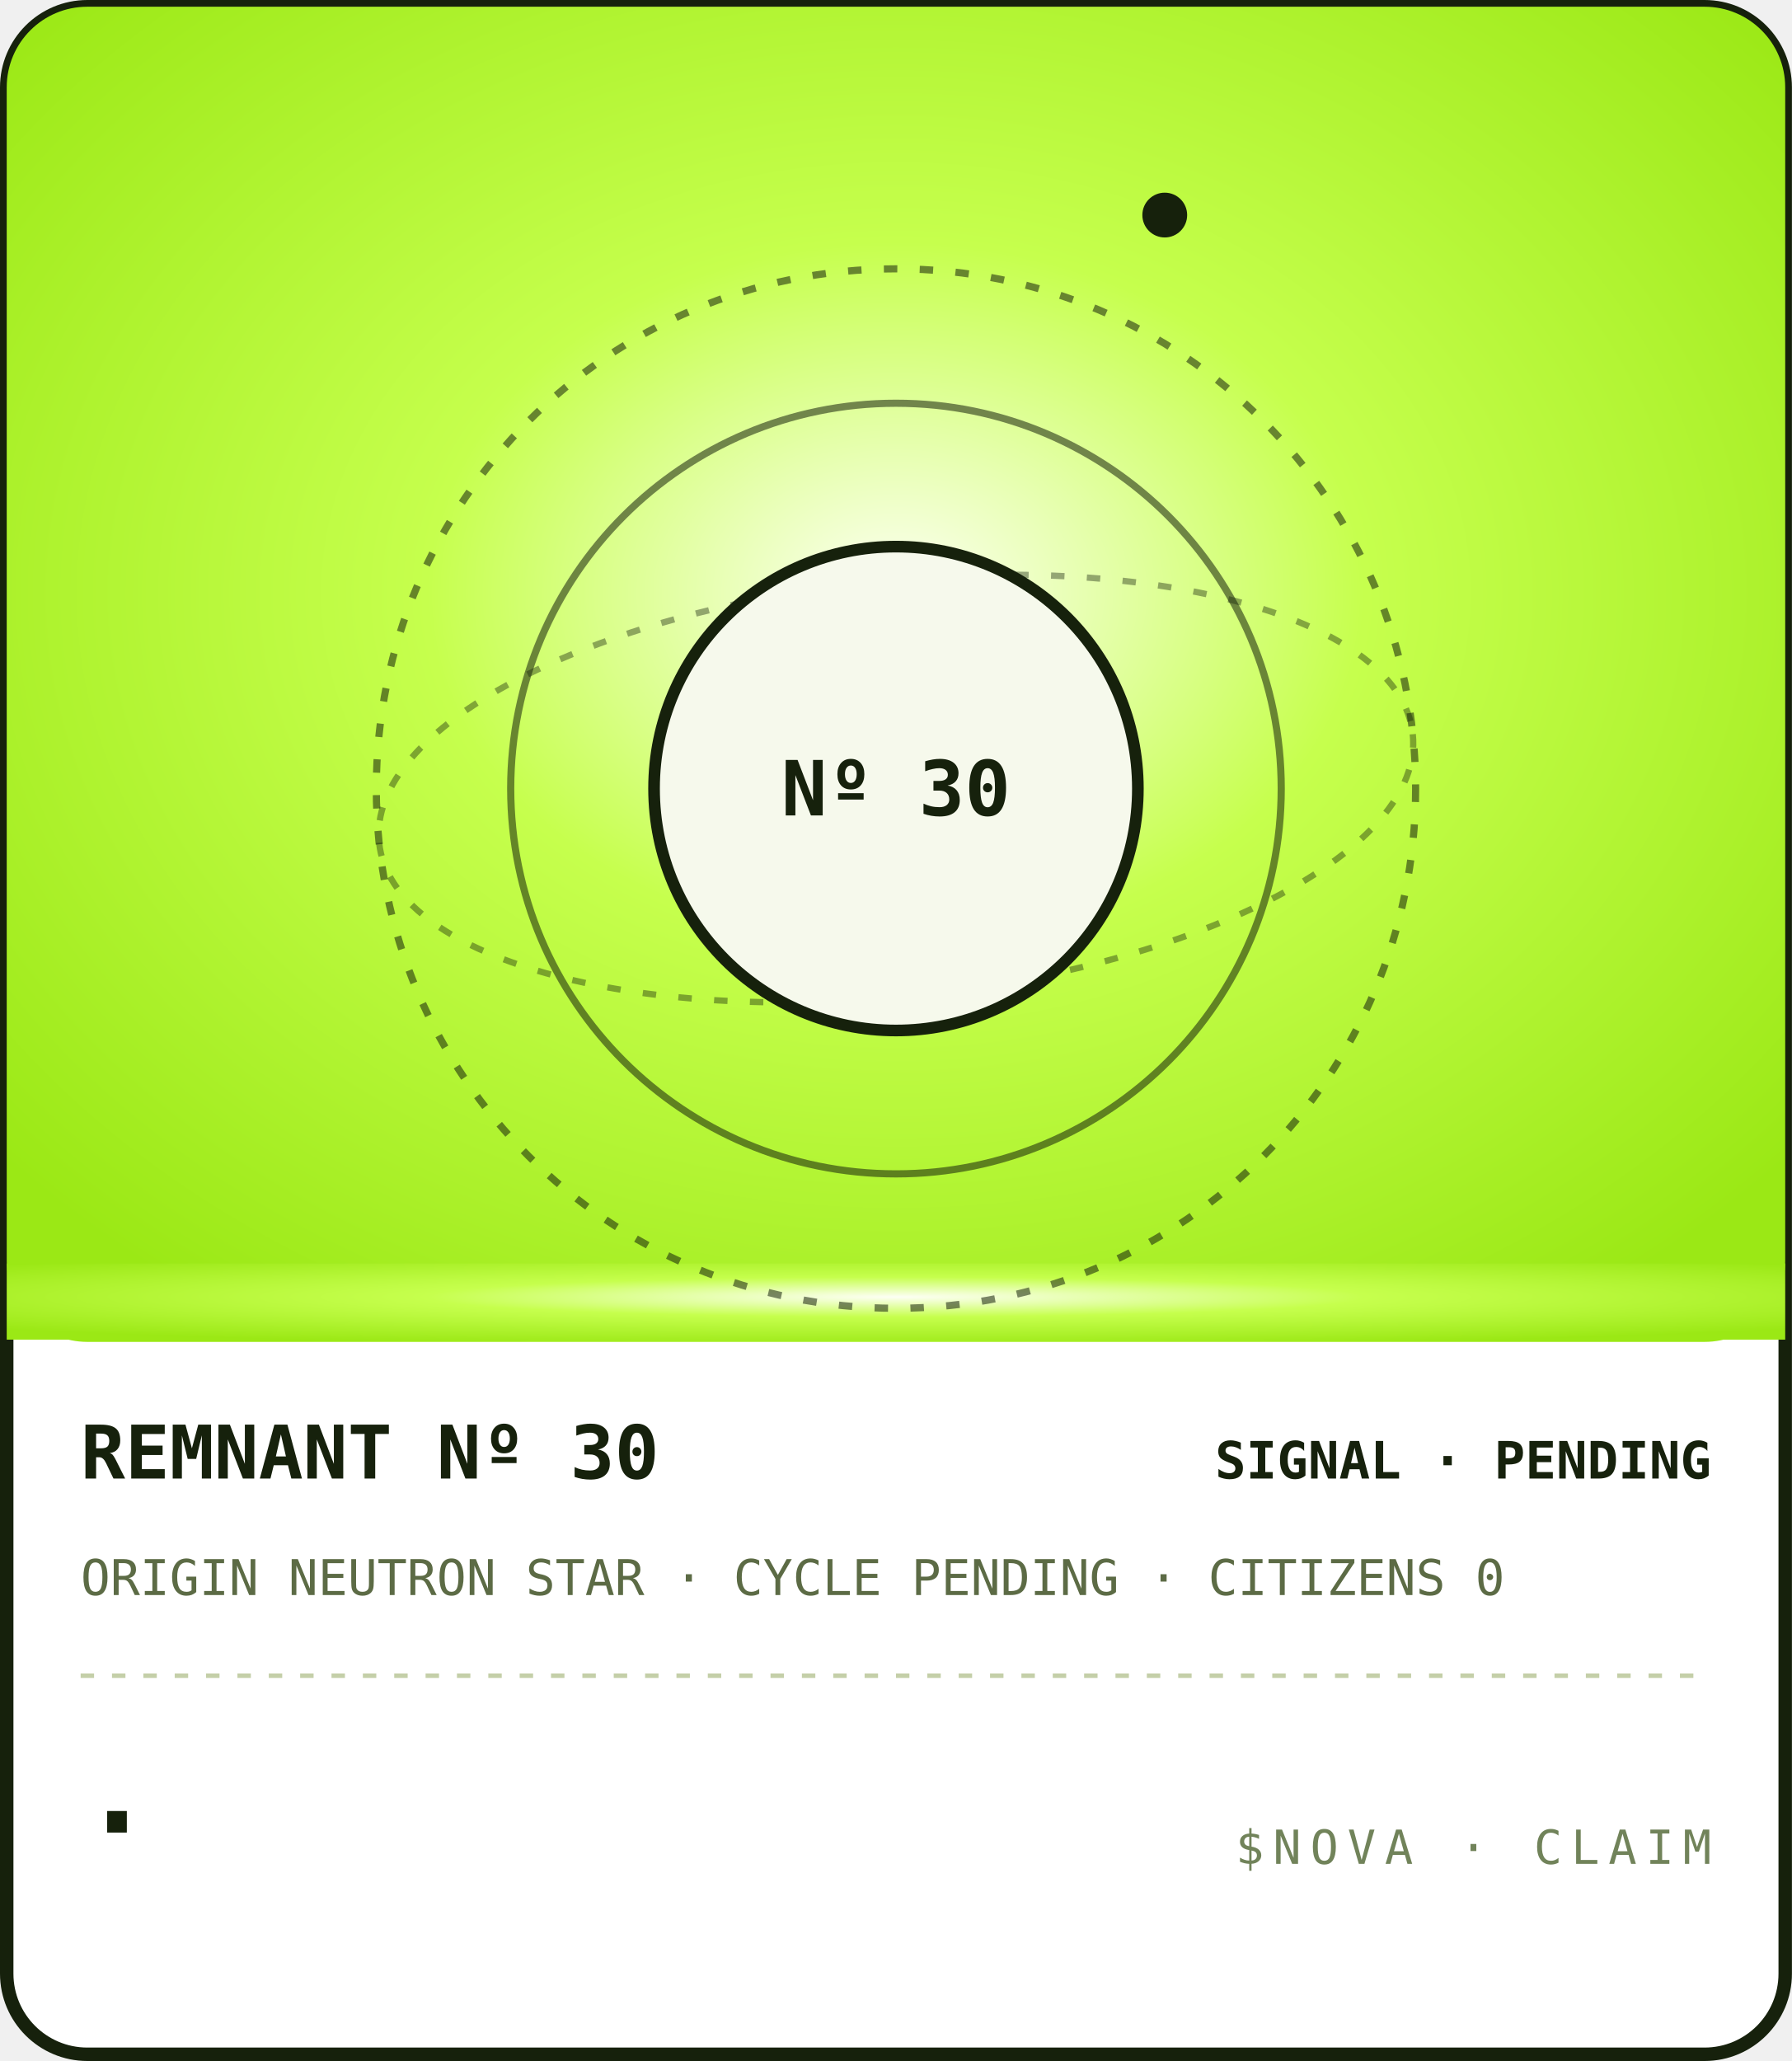
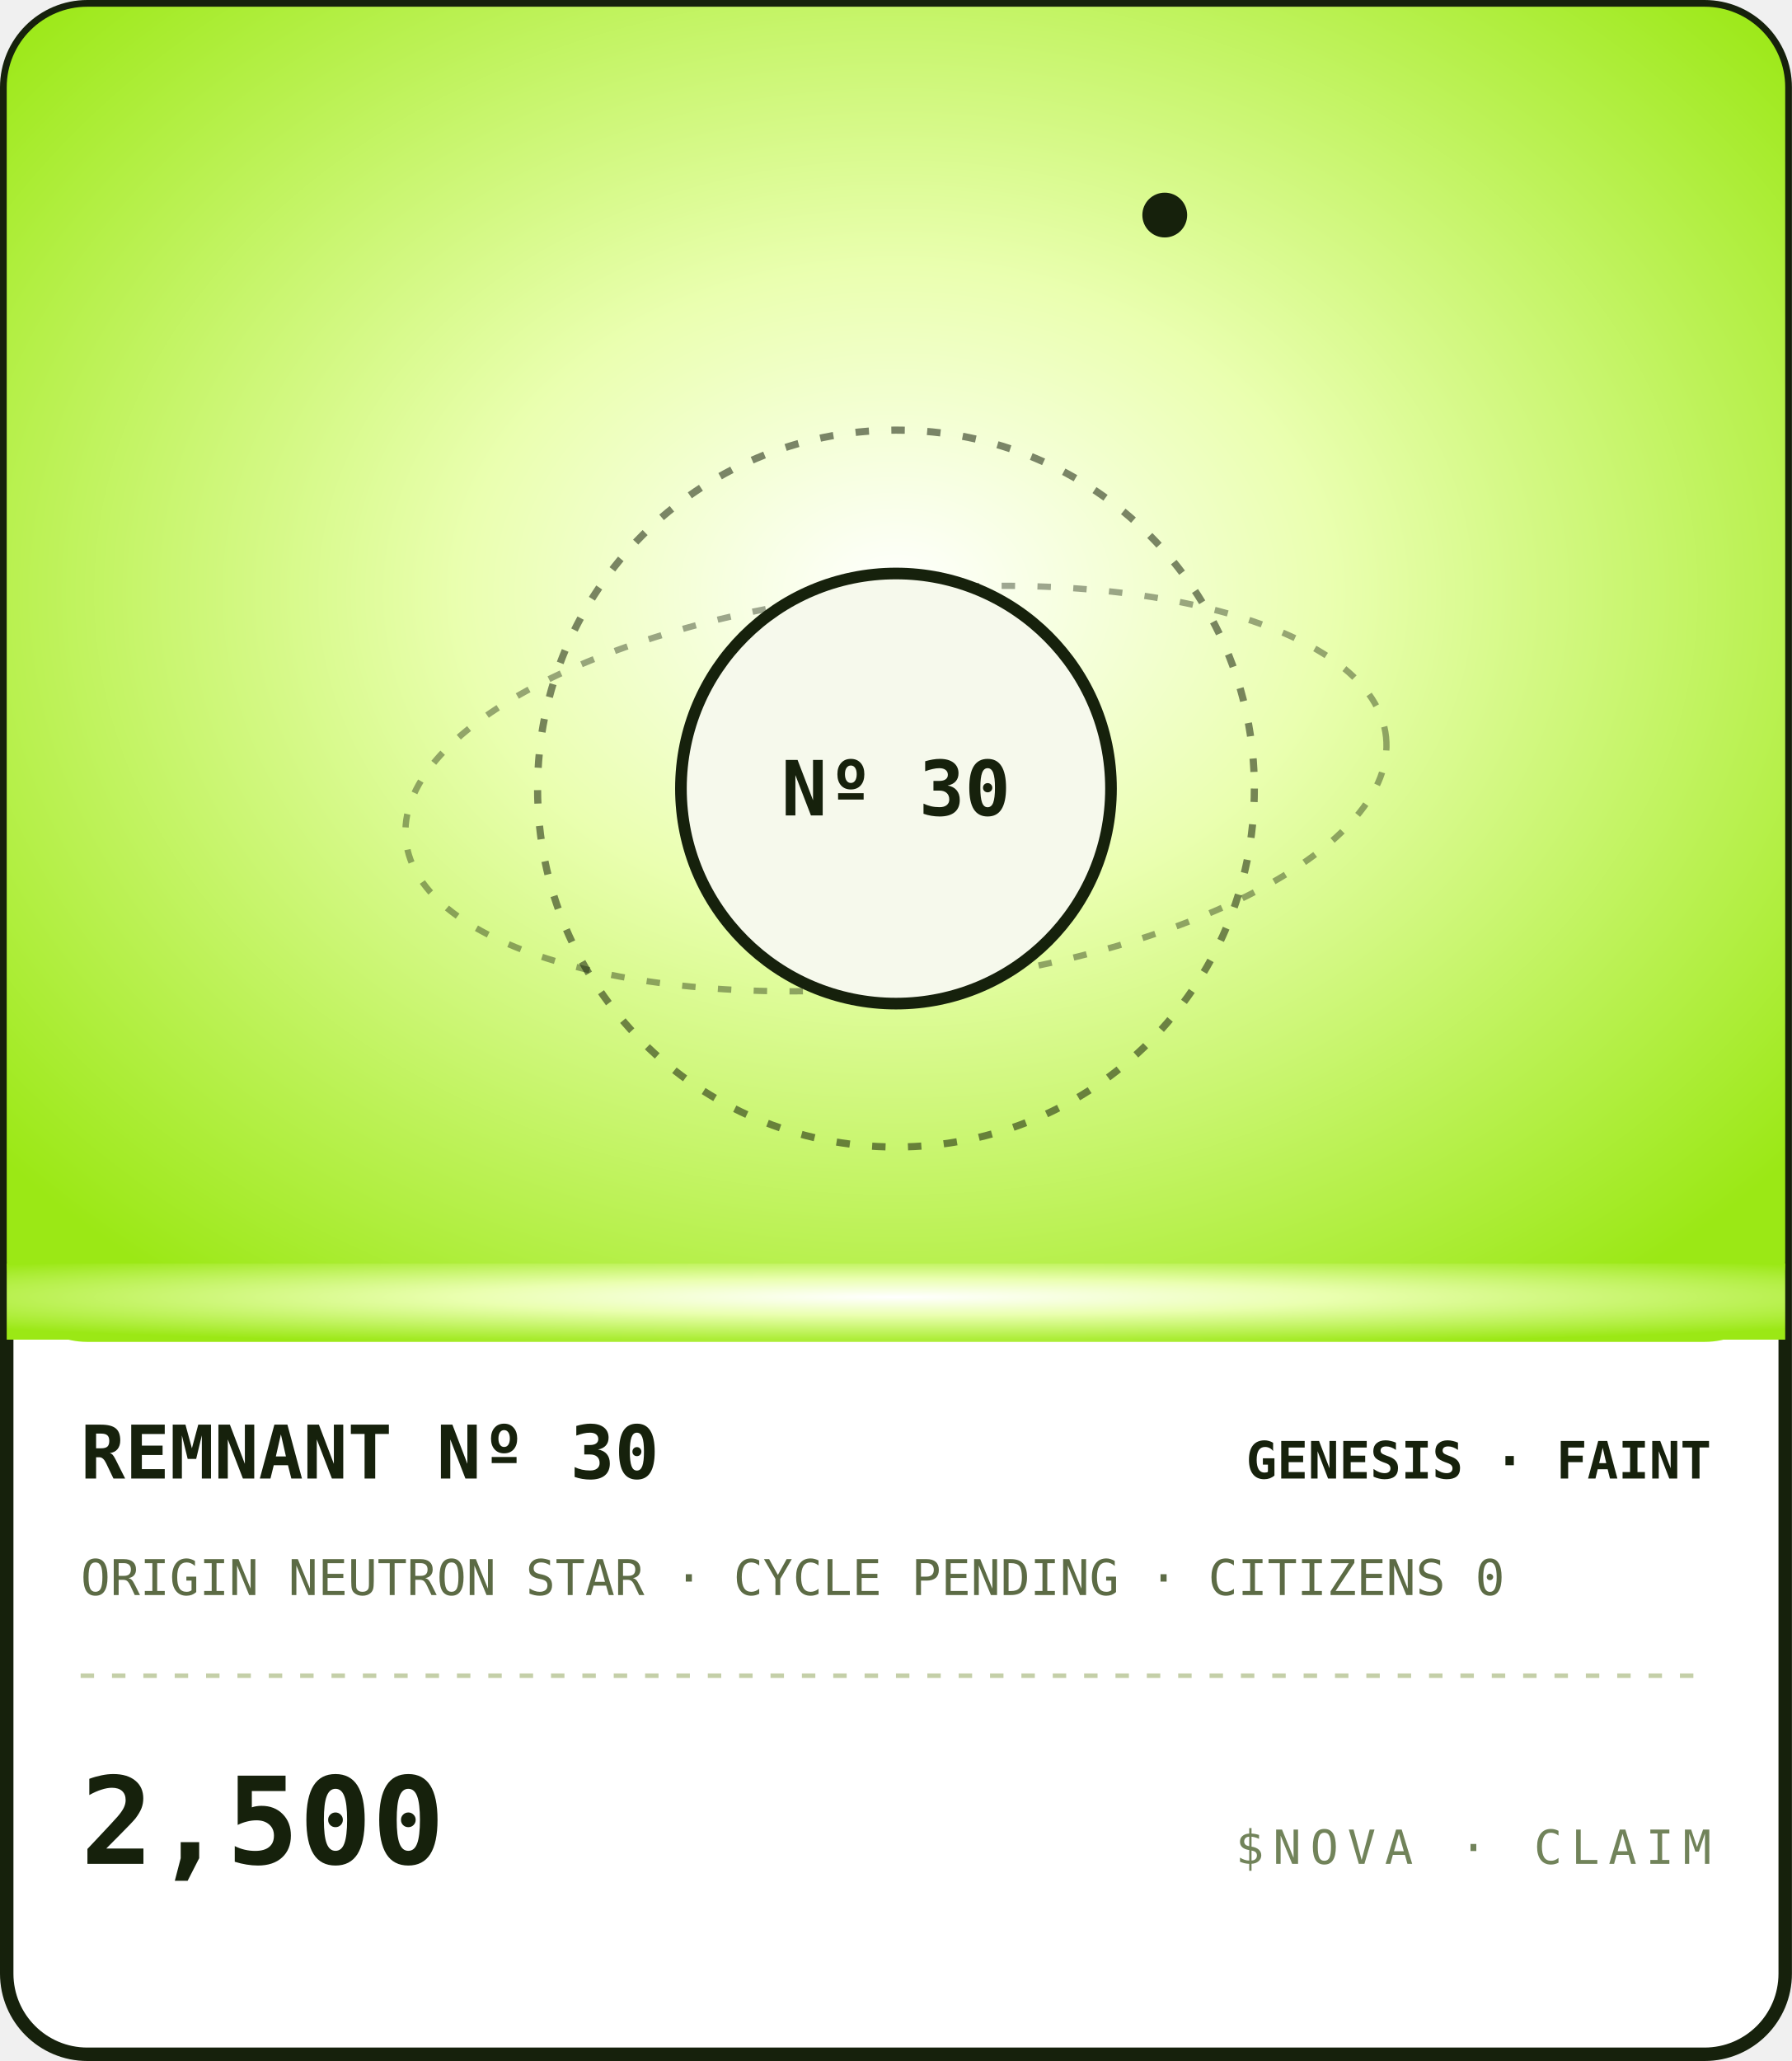
<svg xmlns="http://www.w3.org/2000/svg" viewBox="0 0 400 460" font-family="monospace">
  <defs>
    <radialGradient id="g30" cx="50%" cy="44%" r="65%">
-       <stop offset="0%" stop-color="#fdfff4" />
-       <stop offset="40%" stop-color="#c6ff4d" />
+       <stop offset="0%" stop-color="#ffffff" />
+       <stop offset="37%" stop-color="#eaffb0" />
      <stop offset="100%" stop-color="#9be815" />
    </radialGradient>
  </defs>
  <rect x="1.5" y="1.5" width="397" height="457" rx="18" fill="#ffffff" stroke="#16210c" stroke-width="3" />
  <rect x="1.5" y="1.5" width="397" height="298" rx="18" fill="url(#g30)" />
  <rect x="1.5" y="282" width="397" height="17" fill="url(#g30)" />
-   <circle cx="200" cy="176" r="86" fill="none" stroke="rgba(22,33,12,0.55)" stroke-width="1.6" />
-   <circle cx="200" cy="176" r="116" fill="none" stroke="rgba(22,33,12,0.55)" stroke-width="1.6" stroke-dasharray="3 5" />
-   <ellipse cx="200" cy="176" rx="116" ry="46.4" fill="none" stroke="rgba(22,33,12,0.4)" stroke-width="1.4" stroke-dasharray="3 5" transform="rotate(-6 200 176)" />
+   <circle cx="200" cy="176" r="80" fill="none" stroke="rgba(22,33,12,0.55)" stroke-width="1.6" stroke-dasharray="3 5" />
+   <ellipse cx="200" cy="176" rx="110" ry="44.0" fill="none" stroke="rgba(22,33,12,0.4)" stroke-width="1.4" stroke-dasharray="3 5" transform="rotate(-6 200 176)" />
  <circle cx="260" cy="48" r="5" fill="#16210c" />
-   <circle cx="200" cy="176" r="54" fill="#f6f9ec" stroke="#16210c" stroke-width="2.6" />
+   <circle cx="200" cy="176" r="48" fill="#f6f9ec" stroke="#16210c" stroke-width="2.6" />
  <text x="200" y="182" text-anchor="middle" font-size="17" font-weight="bold" fill="#16210c">Nº 30</text>
  <text x="18" y="330" font-size="16.5" font-weight="bold" fill="#16210c">REMNANT Nº 30</text>
-   <text x="382" y="330" text-anchor="end" font-size="11.5" font-weight="bold" fill="#16210c">SIGNAL · PENDING</text>
+   <text x="382" y="330" text-anchor="end" font-size="11.5" font-weight="bold" fill="#16210c">GENESIS · FAINT</text>
  <text x="18" y="356" font-size="11" fill="#5c6b45">ORIGIN NEUTRON STAR · CYCLE PENDING · CITIZENS 0</text>
  <line x1="18" y1="374" x2="382" y2="374" stroke="#c4cfa8" stroke-dasharray="3 4" />
-   <text x="18" y="416" font-size="27" font-weight="bold" fill="#16210c">·</text>
+   <text x="18" y="416" font-size="27" font-weight="bold" fill="#16210c">2,500</text>
  <text x="382" y="416" text-anchor="end" font-size="10.5" letter-spacing="2" fill="#71835a">$NOVA · CLAIM</text>
</svg>
